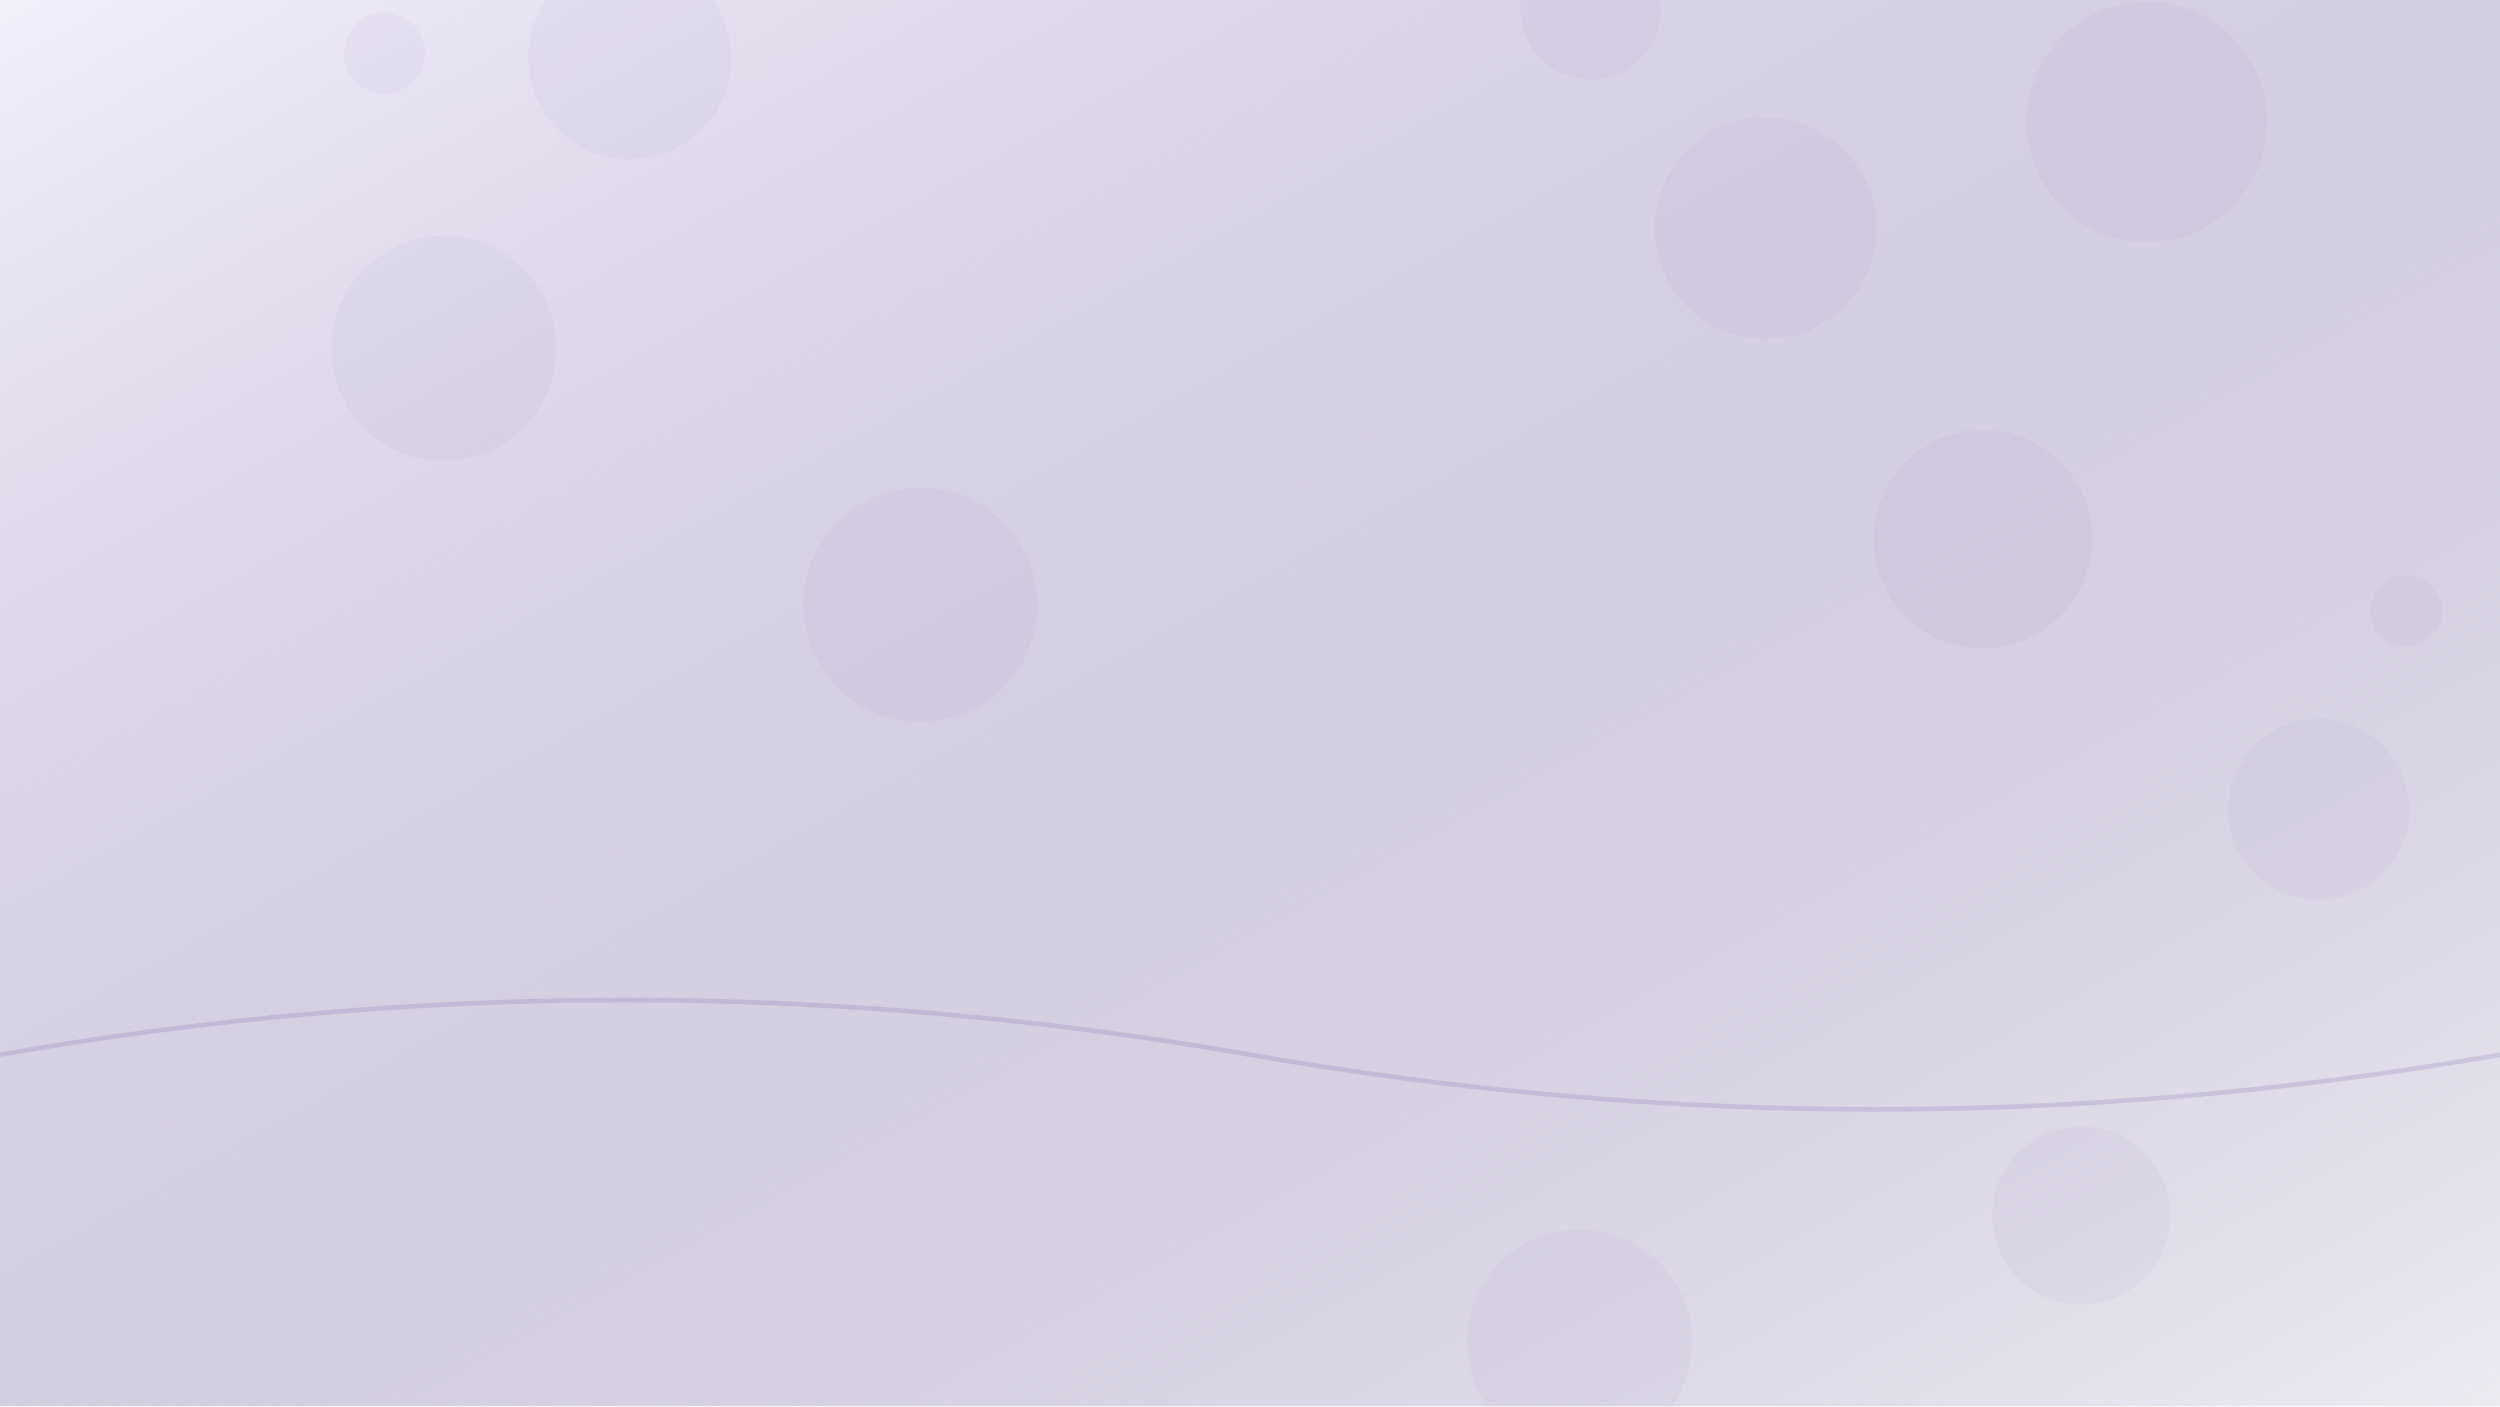
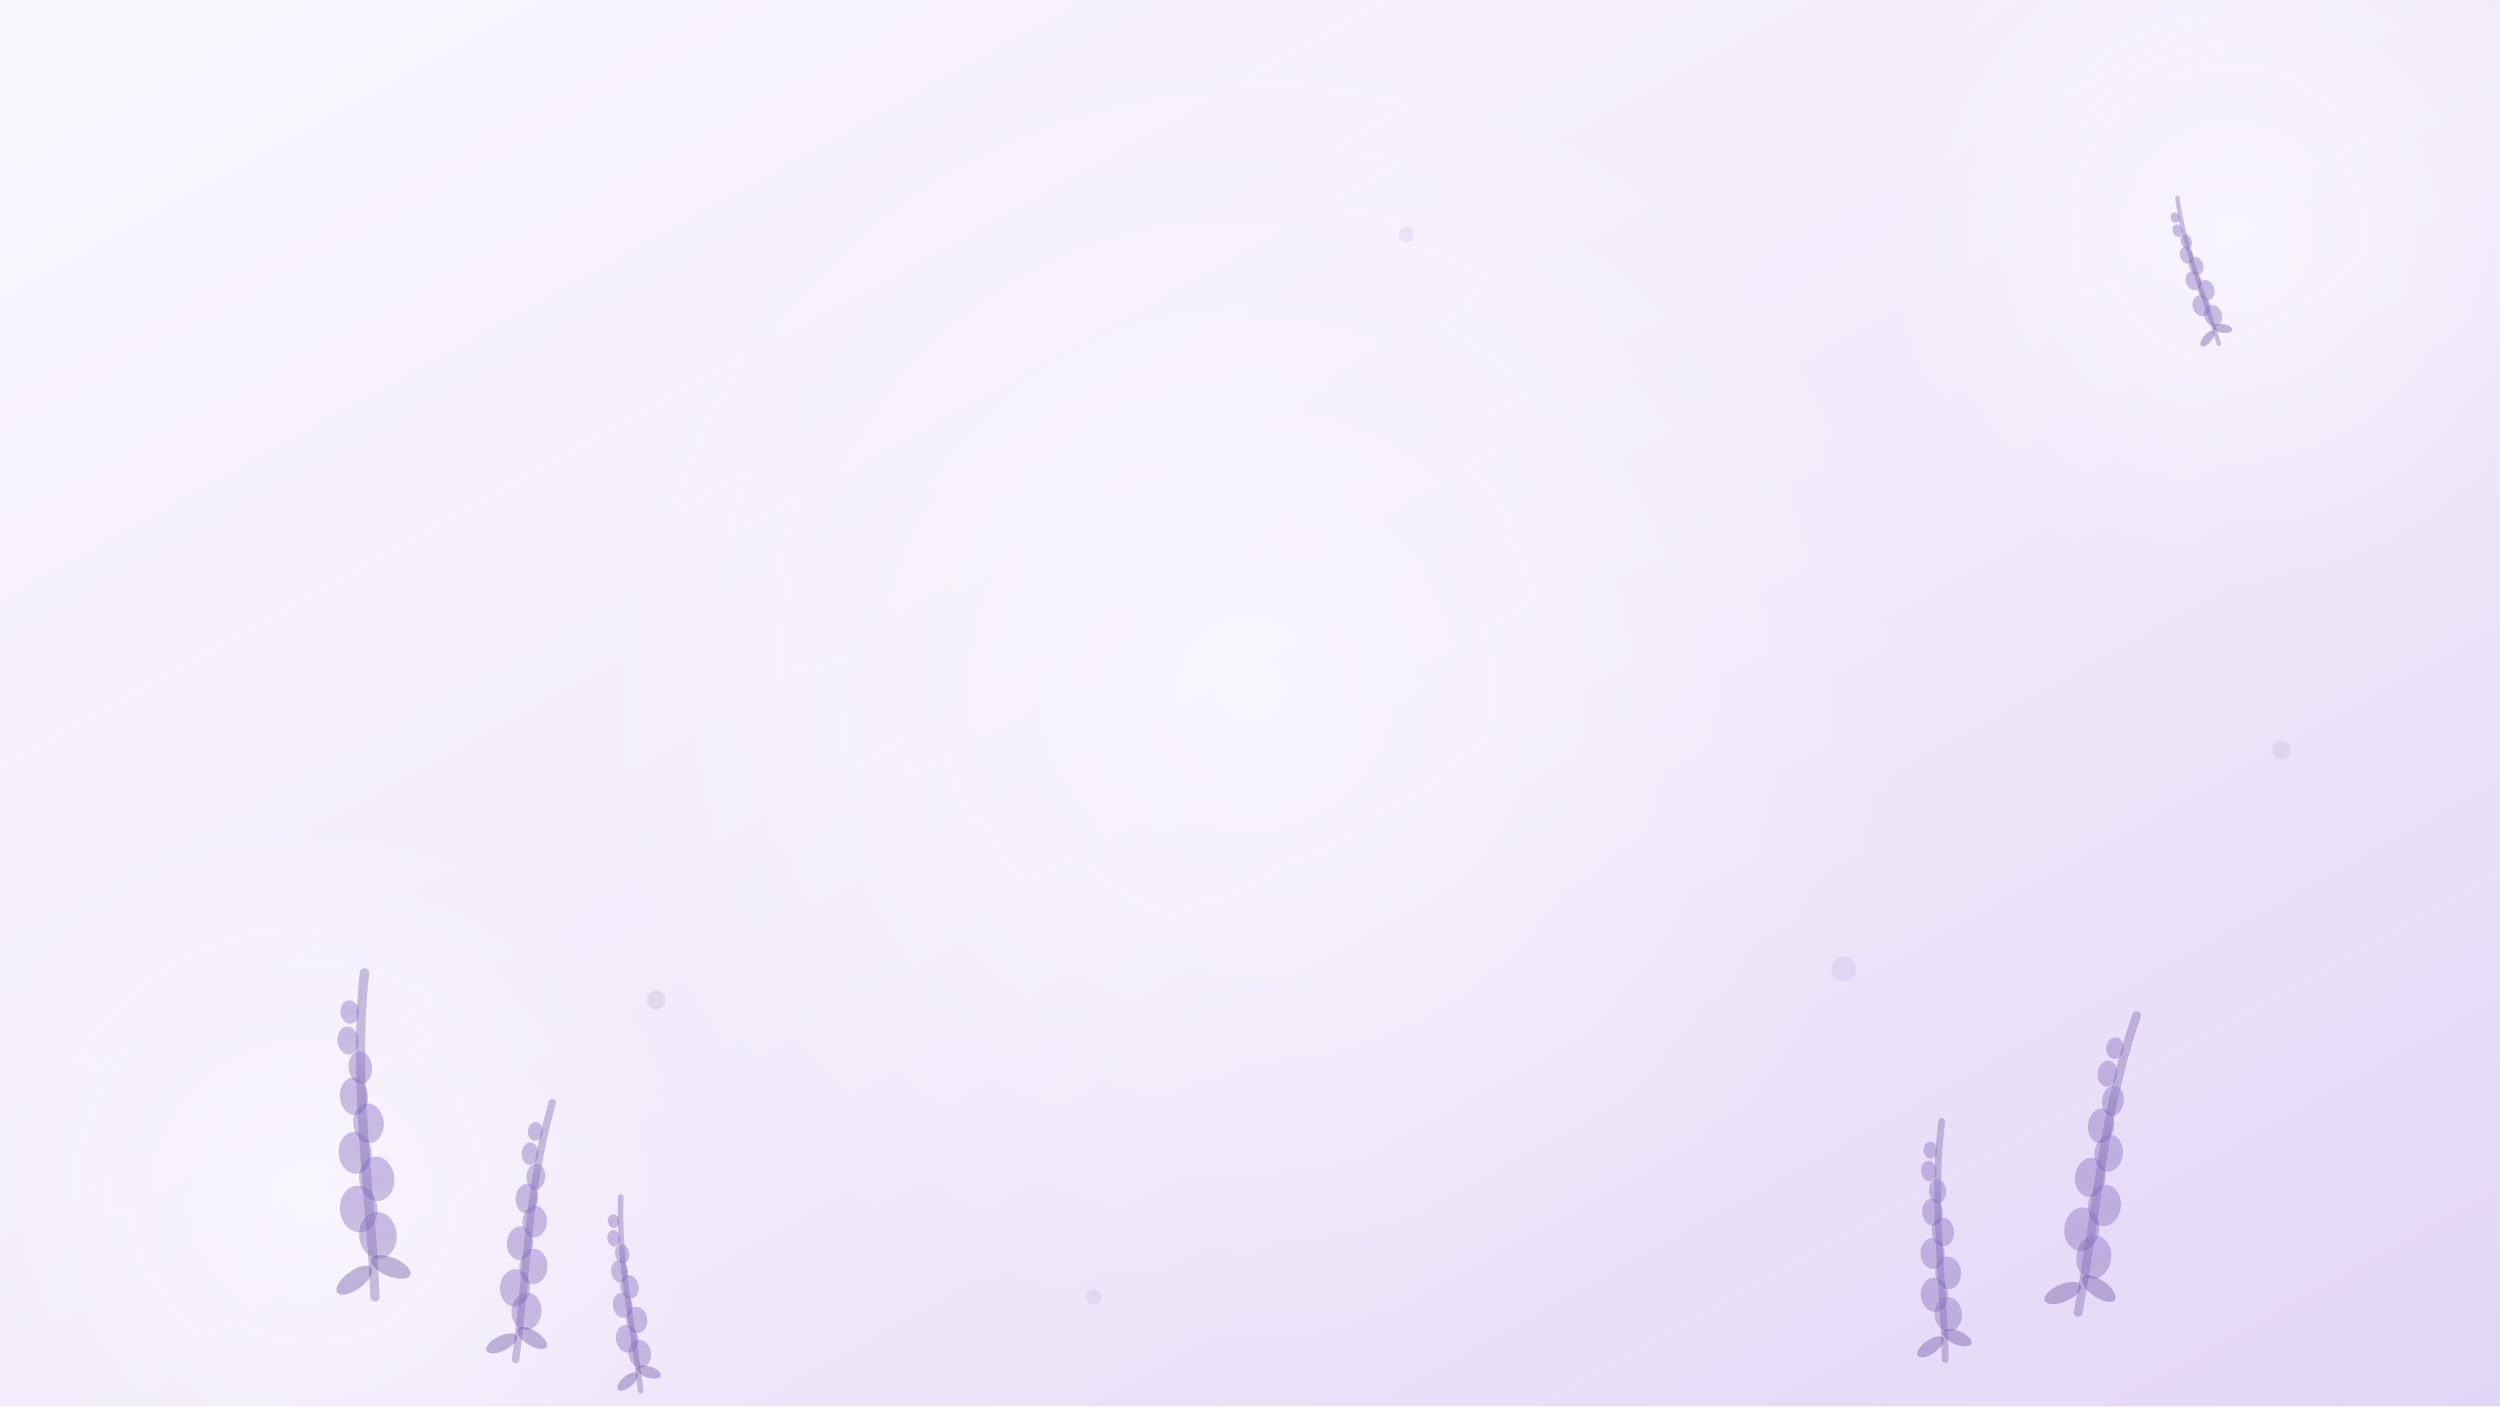
- <svg xmlns="http://www.w3.org/2000/svg" width="1600" height="900" viewBox="0 0 1600 900" role="img" aria-label="薰衣草背景（横屏）">
+ <svg xmlns="http://www.w3.org/2000/svg" width="1600" height="900" viewBox="0 0 1600 900" role="img" aria-label="薰衣草暮色对话背景（横屏）">
  <defs>
-     <linearGradient id="g" x1="0%" y1="0%" x2="100%" y2="100%">
-       <stop offset="0%" stop-color="#F3EFFB" />
-       <stop offset="100%" stop-color="#75649C22" />
+     <linearGradient id="bgGrad" x1="0%" y1="0%" x2="100%" y2="100%">
+       <stop offset="0%" stop-color="#FAF7FE" />
+       <stop offset="55%" stop-color="#F1EAFB" />
+       <stop offset="100%" stop-color="#E2D6F6" />
    </linearGradient>
+     <linearGradient id="blossomG" x1="0%" y1="0%" x2="0%" y2="100%">
+       <stop offset="0%" stop-color="#A58CD8" stop-opacity="0.55" />
+       <stop offset="100%" stop-color="#6C54A4" stop-opacity="0.32" />
+     </linearGradient>
+     <linearGradient id="stemG" x1="0%" y1="0%" x2="100%" y2="100%">
+       <stop offset="0%" stop-color="#8A7BB0" stop-opacity="0.5" />
+       <stop offset="100%" stop-color="#6C54A4" stop-opacity="0.28" />
+     </linearGradient>
+     <radialGradient id="glow" cx="50%" cy="50%" r="50%">
+       <stop offset="0%" stop-color="#ffffff" stop-opacity="0.5" />
+       <stop offset="100%" stop-color="#ffffff" stop-opacity="0" />
+     </radialGradient>
+     <g id="sprig">
+       <path d="M0 0 C 3 -46 0 -92 10 -138" fill="none" stroke="url(#stemG)" stroke-width="4" stroke-linecap="round" />
+       <g fill="url(#blossomG)">
+         <ellipse cx="4" cy="-26" rx="8" ry="10" />
+         <ellipse cx="-3" cy="-38" rx="8" ry="10" />
+         <ellipse cx="6" cy="-50" rx="7.5" ry="9.5" />
+         <ellipse cx="-2" cy="-62" rx="7" ry="9" />
+         <ellipse cx="5" cy="-74" rx="6.5" ry="8.5" />
+         <ellipse cx="0" cy="-86" rx="6" ry="8" />
+         <ellipse cx="4" cy="-98" rx="5" ry="7" />
+         <ellipse cx="0" cy="-110" rx="4.5" ry="6" />
+         <ellipse cx="2" cy="-122" rx="4" ry="5" />
+       </g>
+       <ellipse cx="-8" cy="-8" rx="9" ry="4" fill="#6C54A4" fill-opacity="0.4" transform="rotate(-30 -8 -8)" />
+       <ellipse cx="8" cy="-12" rx="9" ry="4" fill="#6C54A4" fill-opacity="0.4" transform="rotate(28 8 -12)" />
+     </g>
  </defs>
-   <rect width="1600" height="900" fill="url(#g)" />
-   <circle cx="246" cy="34" r="26" fill="#6C54A4" opacity="0.05" />
-   <circle cx="1374" cy="78" r="77" fill="#6C54A4" opacity="0.05" />
-   <circle cx="1332" cy="778" r="57" fill="#6C54A4" opacity="0.05" />
-   <circle cx="1540" cy="391" r="23" fill="#6C54A4" opacity="0.05" />
-   <circle cx="403" cy="37" r="65" fill="#6C54A4" opacity="0.05" />
-   <circle cx="1018" cy="6" r="45" fill="#6C54A4" opacity="0.05" />
-   <circle cx="1484" cy="518" r="58" fill="#6C54A4" opacity="0.05" />
-   <circle cx="589" cy="387" r="75" fill="#6C54A4" opacity="0.05" />
-   <circle cx="1130" cy="146" r="71" fill="#6C54A4" opacity="0.05" />
-   <circle cx="284" cy="223" r="72" fill="#6C54A4" opacity="0.05" />
-   <circle cx="1011" cy="859" r="72" fill="#6C54A4" opacity="0.05" />
-   <circle cx="1269" cy="345" r="70" fill="#6C54A4" opacity="0.05" />
-   <path d="M0 675.0 q400.0 -70 800.0 0 q400.0 70 800.0 0" fill="none" stroke="#6C54A4" stroke-width="3" opacity="0.18" />
+   <rect width="1600" height="900" fill="url(#bgGrad)" />
+   <circle cx="800" cy="440" r="430" fill="url(#glow)" />
+   <circle cx="200" cy="770" r="250" fill="url(#glow)" />
+   <circle cx="1430" cy="150" r="230" fill="url(#glow)" />
+   <g transform="translate(240 830)">
+     <use href="#sprig" transform="translate(0 0) rotate(-6) scale(1.5)" />
+     <use href="#sprig" transform="translate(90 40) rotate(4) scale(1.2)" />
+     <use href="#sprig" transform="translate(170 60) rotate(-10) scale(0.9)" />
+   </g>
+   <g transform="translate(1330 840)">
+     <use href="#sprig" transform="translate(0 0) rotate(7) scale(1.4)" />
+     <use href="#sprig" transform="translate(-85 30) rotate(-5) scale(1.1)" />
+   </g>
+   <g transform="translate(1420 220) rotate(-20)">
+     <use href="#sprig" transform="translate(0 0) scale(0.7)" />
+   </g>
+   <circle cx="420" cy="640" r="6" fill="#6C54A4" fill-opacity="0.12" />
+   <circle cx="1180" cy="620" r="8" fill="#A58CD8" fill-opacity="0.16" />
+   <circle cx="700" cy="830" r="5" fill="#6C54A4" fill-opacity="0.10" />
+   <circle cx="900" cy="150" r="5" fill="#A58CD8" fill-opacity="0.14" />
+   <circle cx="1460" cy="480" r="6" fill="#8A7BB0" fill-opacity="0.13" />
</svg>
